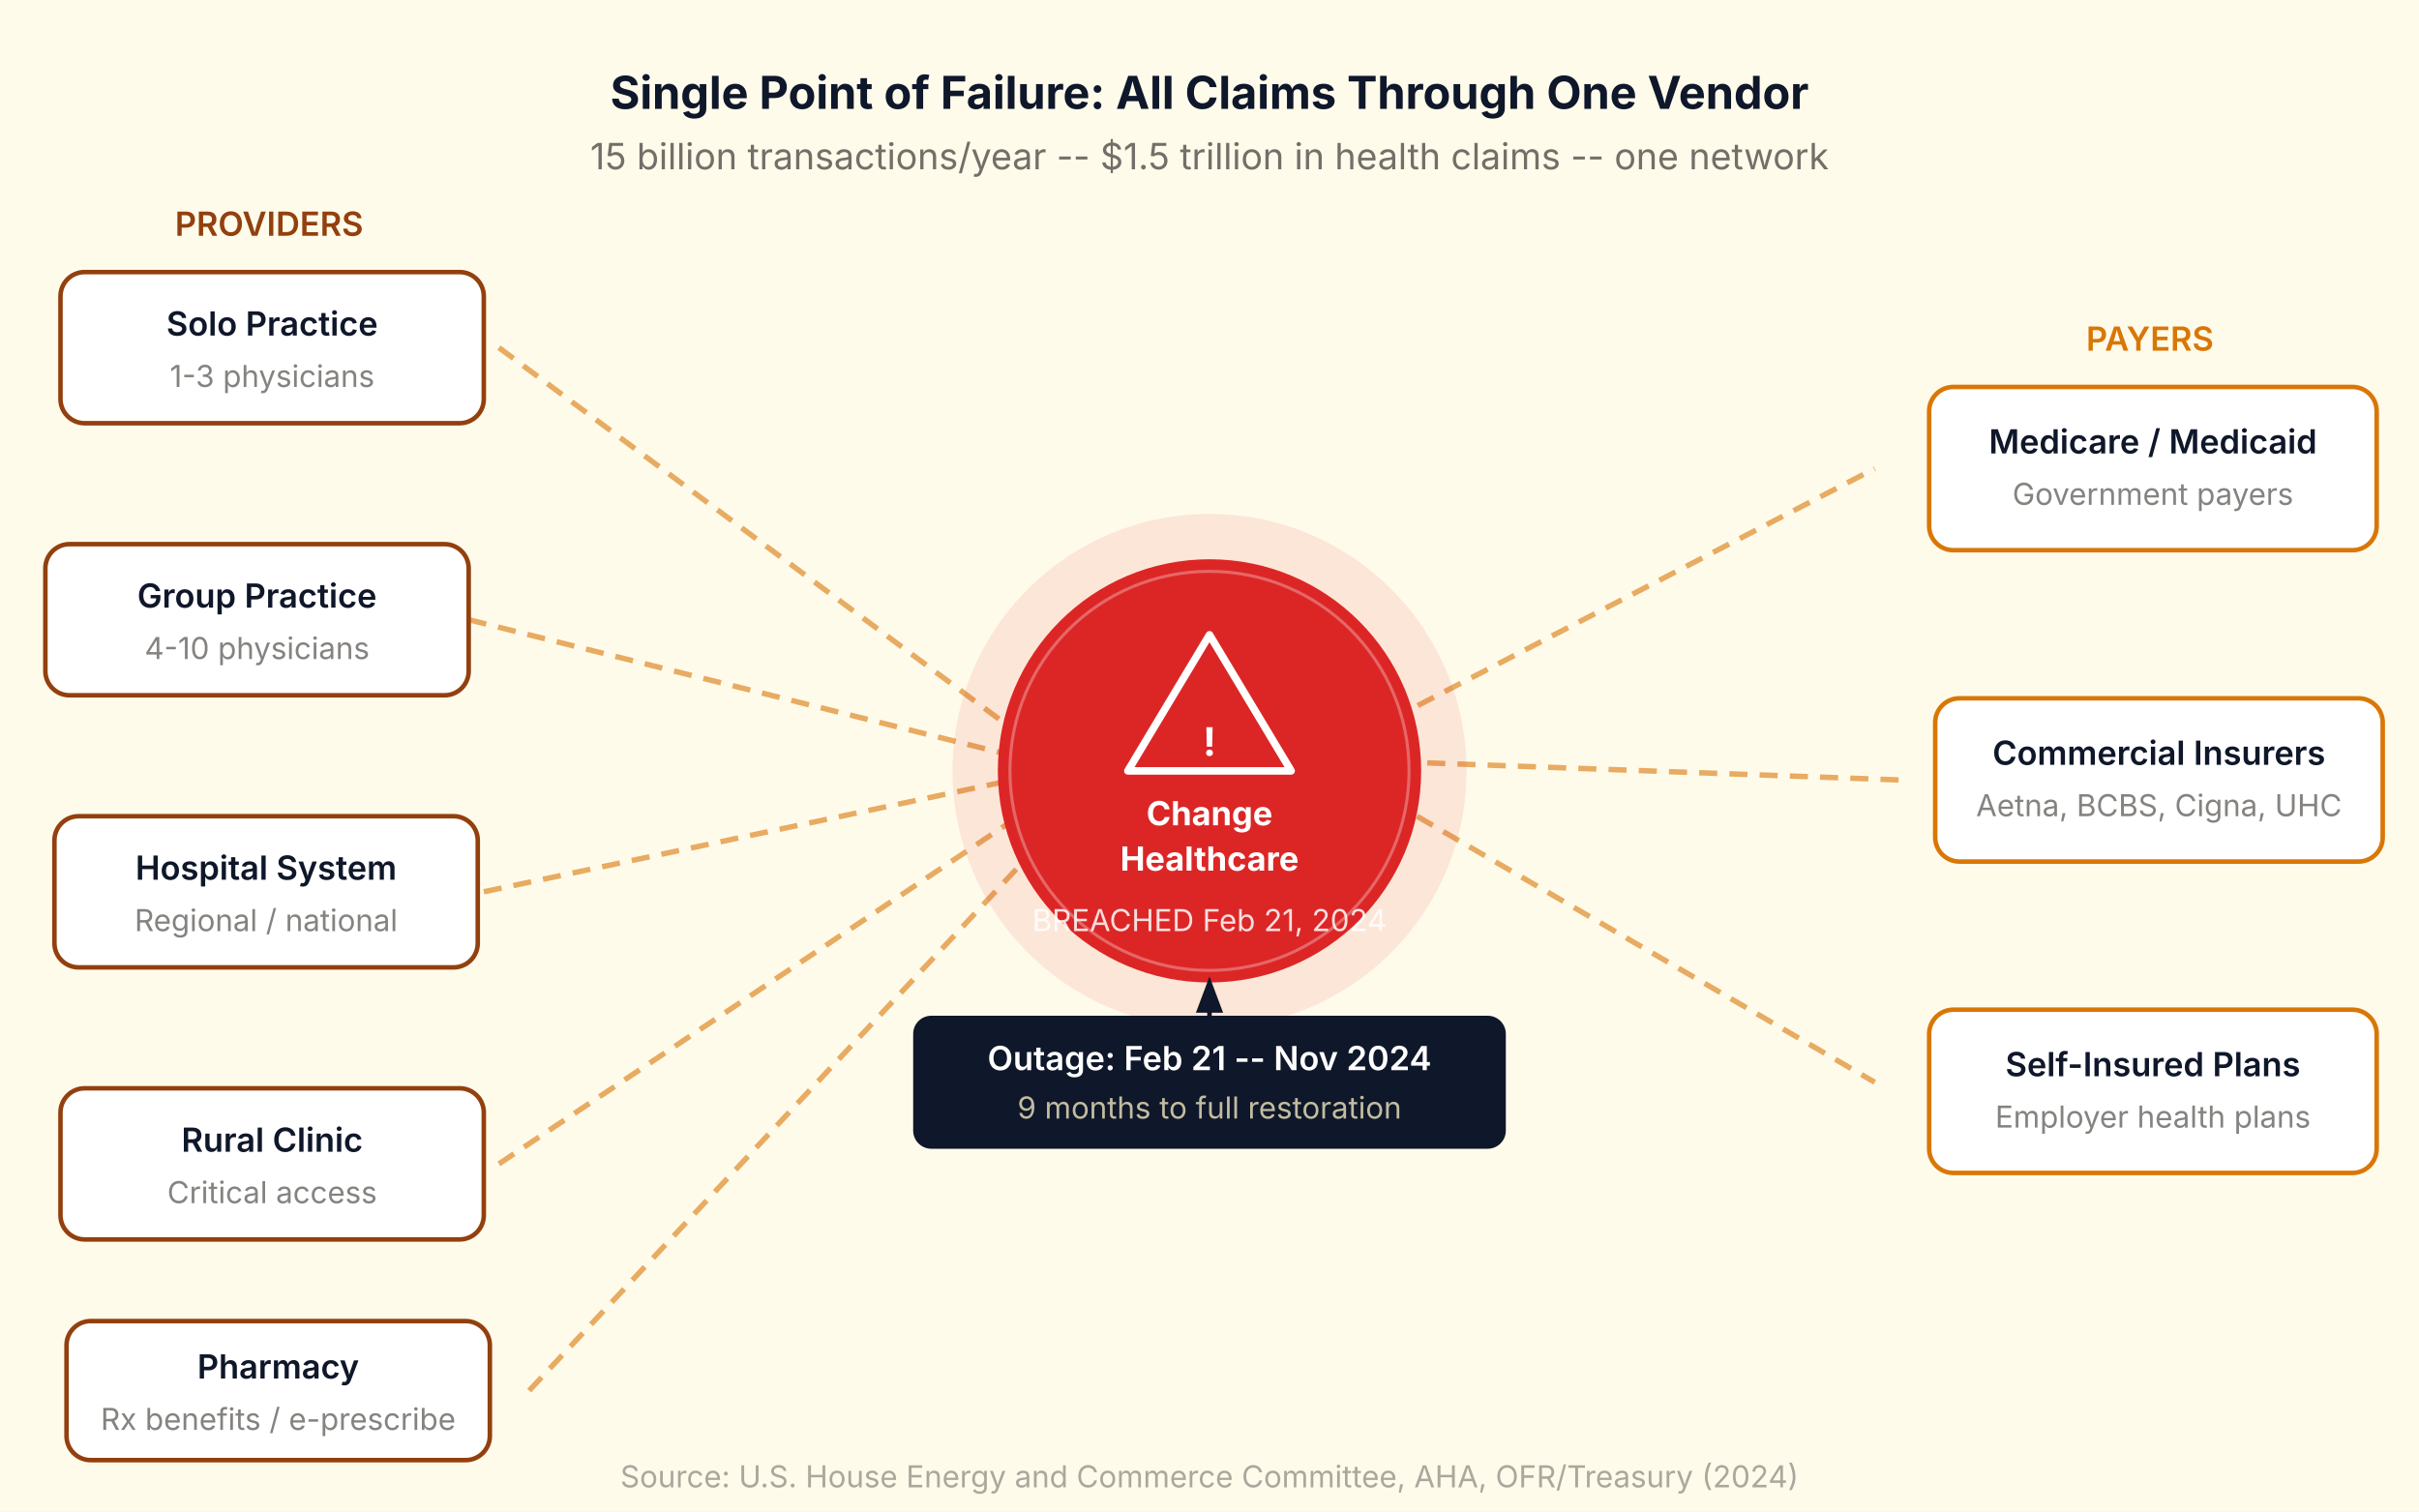
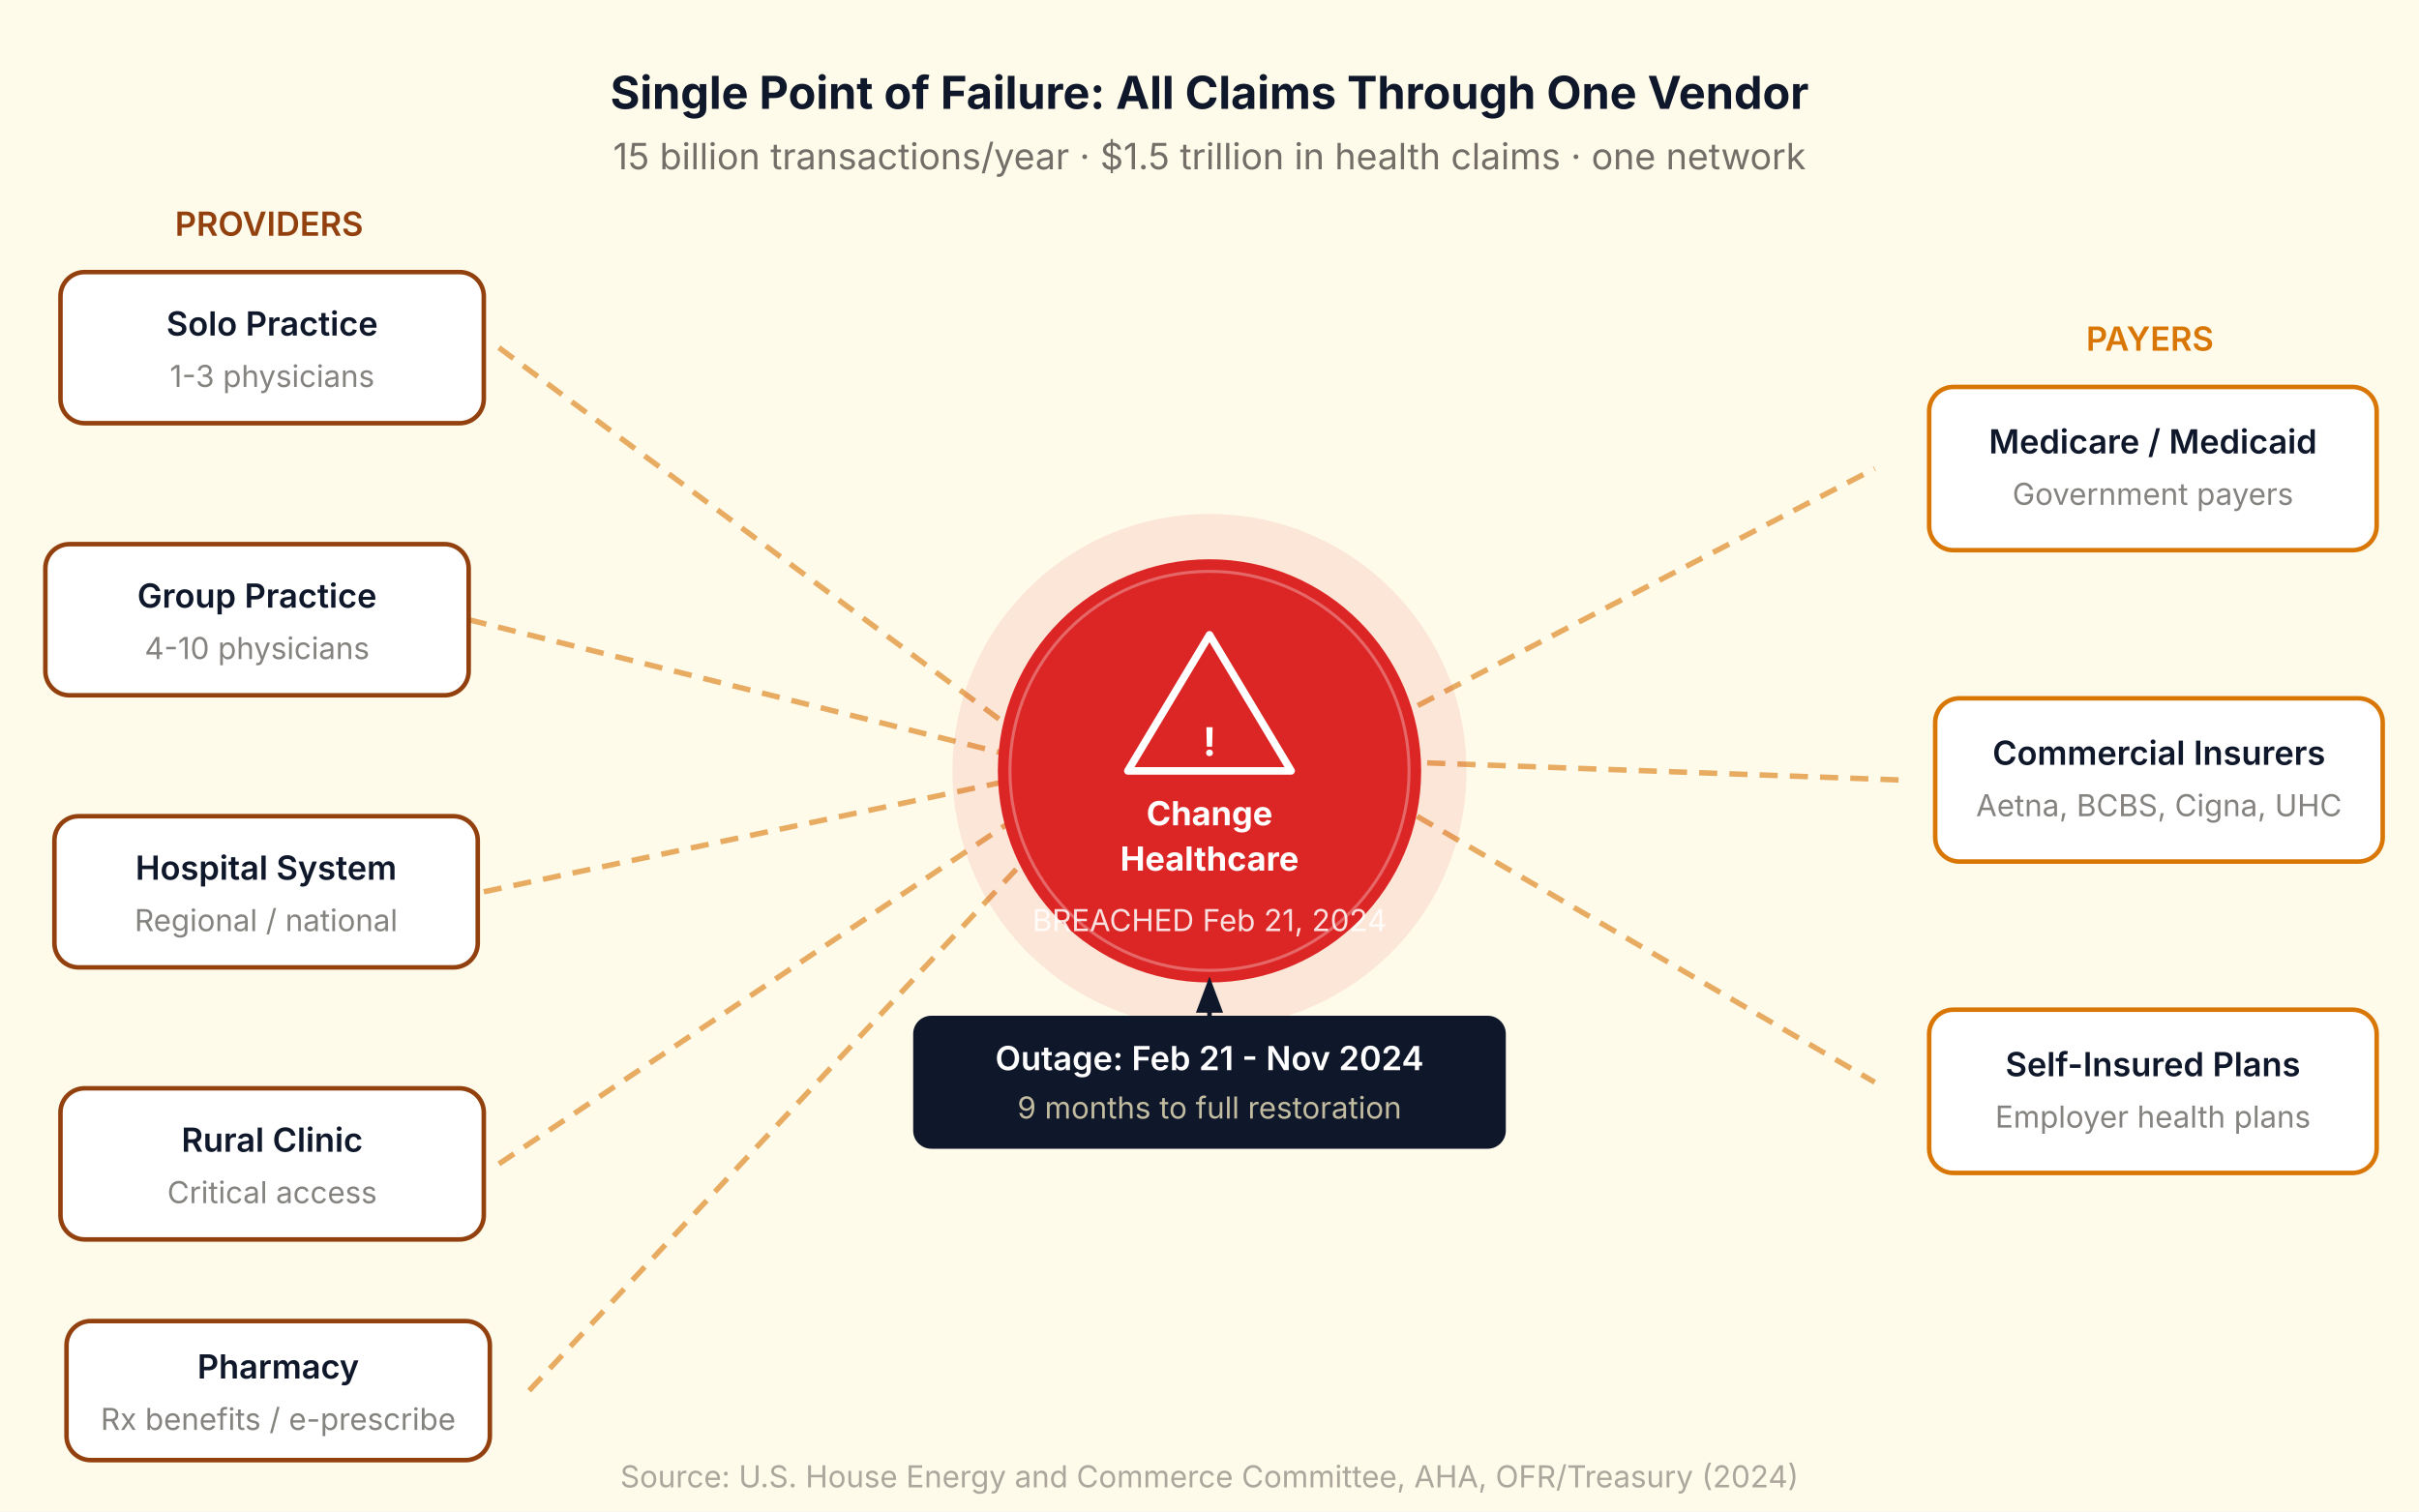
<svg xmlns="http://www.w3.org/2000/svg" viewBox="0 0 800 500" font-family="Inter, sans-serif">
  <rect width="800" height="500" fill="#FFFBEB" />
  <text x="400" y="36" text-anchor="middle" font-size="15" font-weight="700" fill="#0F172A">Single Point of Failure: All Claims Through One Vendor</text>
-   <text x="400" y="56" text-anchor="middle" font-size="12" fill="#44403C" opacity="0.75">15 billion transactions/year -- $1.5 trillion in health claims -- one network</text>
+   <text x="400" y="56" text-anchor="middle" font-size="12" fill="#44403C" opacity="0.75">15 billion transactions/year · $1.5 trillion in health claims · one network</text>
  <g stroke="#D97706" stroke-width="1.8" stroke-dasharray="6,4" opacity="0.6">
    <line x1="165" y1="115" x2="340" y2="245" />
    <line x1="155" y1="205" x2="335" y2="250" />
    <line x1="160" y1="295" x2="335" y2="258" />
    <line x1="165" y1="385" x2="340" y2="268" />
    <line x1="175" y1="460" x2="345" y2="278" />
  </g>
  <g stroke="#D97706" stroke-width="1.8" stroke-dasharray="6,4" opacity="0.6">
    <line x1="460" y1="238" x2="620" y2="155" />
    <line x1="462" y1="252" x2="628" y2="258" />
    <line x1="460" y1="265" x2="620" y2="358" />
  </g>
  <rect x="20" y="90" width="140" height="50" rx="8" fill="white" stroke="#92400E" stroke-width="1.5" />
  <text x="90" y="111" text-anchor="middle" font-size="11" font-weight="600" fill="#0F172A">Solo Practice</text>
  <text x="90" y="128" text-anchor="middle" font-size="10" fill="#44403C" opacity="0.65">1-3 physicians</text>
  <rect x="15" y="180" width="140" height="50" rx="8" fill="white" stroke="#92400E" stroke-width="1.5" />
  <text x="85" y="201" text-anchor="middle" font-size="11" font-weight="600" fill="#0F172A">Group Practice</text>
  <text x="85" y="218" text-anchor="middle" font-size="10" fill="#44403C" opacity="0.65">4-10 physicians</text>
  <rect x="18" y="270" width="140" height="50" rx="8" fill="white" stroke="#92400E" stroke-width="1.5" />
  <text x="88" y="291" text-anchor="middle" font-size="11" font-weight="600" fill="#0F172A">Hospital System</text>
  <text x="88" y="308" text-anchor="middle" font-size="10" fill="#44403C" opacity="0.65">Regional / national</text>
  <rect x="20" y="360" width="140" height="50" rx="8" fill="white" stroke="#92400E" stroke-width="1.5" />
  <text x="90" y="381" text-anchor="middle" font-size="11" font-weight="600" fill="#0F172A">Rural Clinic</text>
  <text x="90" y="398" text-anchor="middle" font-size="10" fill="#44403C" opacity="0.65">Critical access</text>
  <rect x="22" y="437" width="140" height="46" rx="8" fill="white" stroke="#92400E" stroke-width="1.5" />
  <text x="92" y="456" text-anchor="middle" font-size="11" font-weight="600" fill="#0F172A">Pharmacy</text>
  <text x="92" y="473" text-anchor="middle" font-size="10" fill="#44403C" opacity="0.65">Rx benefits / e-prescribe</text>
  <circle cx="400" cy="255" r="85" fill="#DC2626" opacity="0.1" />
  <circle cx="400" cy="255" r="70" fill="#DC2626" />
  <circle cx="400" cy="255" r="66" fill="none" stroke="white" stroke-width="1" opacity="0.3" />
  <polygon points="400,210 427,255 373,255" fill="none" stroke="white" stroke-width="2.5" stroke-linejoin="round" />
  <text x="400" y="250" text-anchor="middle" font-size="13" fill="white" font-weight="700">!</text>
  <text x="400" y="273" text-anchor="middle" font-size="11" font-weight="700" fill="white">Change</text>
  <text x="400" y="288" text-anchor="middle" font-size="11" font-weight="700" fill="white">Healthcare</text>
  <text x="400" y="308" text-anchor="middle" font-size="10" fill="white" opacity="0.85">BREACHED Feb 21, 2024</text>
  <rect x="638" y="128" width="148" height="54" rx="8" fill="white" stroke="#D97706" stroke-width="1.5" />
  <text x="712" y="150" text-anchor="middle" font-size="11" font-weight="600" fill="#0F172A">Medicare / Medicaid</text>
  <text x="712" y="167" text-anchor="middle" font-size="10" fill="#44403C" opacity="0.65">Government payers</text>
  <rect x="640" y="231" width="148" height="54" rx="8" fill="white" stroke="#D97706" stroke-width="1.5" />
  <text x="714" y="253" text-anchor="middle" font-size="11" font-weight="600" fill="#0F172A">Commercial Insurers</text>
  <text x="714" y="270" text-anchor="middle" font-size="10" fill="#44403C" opacity="0.65">Aetna, BCBS, Cigna, UHC</text>
  <rect x="638" y="334" width="148" height="54" rx="8" fill="white" stroke="#D97706" stroke-width="1.5" />
  <text x="712" y="356" text-anchor="middle" font-size="11" font-weight="600" fill="#0F172A">Self-Insured Plans</text>
  <text x="712" y="373" text-anchor="middle" font-size="10" fill="#44403C" opacity="0.65">Employer health plans</text>
  <text x="89" y="78" text-anchor="middle" font-size="11" font-weight="600" fill="#92400E">PROVIDERS</text>
  <text x="711" y="116" text-anchor="middle" font-size="11" font-weight="600" fill="#D97706">PAYERS</text>
  <rect x="302" y="336" width="196" height="44" rx="6" fill="#0F172A" />
-   <text x="400" y="354" text-anchor="middle" font-size="11" fill="white" font-weight="600">Outage: Feb 21 -- Nov 2024</text>
+   <text x="400" y="354" text-anchor="middle" font-size="11" fill="white" font-weight="600">Outage: Feb 21 - Nov 2024</text>
  <text x="400" y="370" text-anchor="middle" font-size="10" fill="#FEF3C7" opacity="0.75">9 months to full restoration</text>
  <line x1="400" y1="336" x2="400" y2="326" stroke="#0F172A" stroke-width="1.5" marker-end="url(#arrowhead)" />
  <defs>
    <marker id="arrowhead" markerWidth="8" markerHeight="6" refX="6" refY="3" orient="auto">
      <polygon points="0 0, 8 3, 0 6" fill="#0F172A" />
    </marker>
  </defs>
  <text x="400" y="492" text-anchor="middle" font-size="10" fill="#44403C" opacity="0.45">Source: U.S. House Energy and Commerce Committee, AHA, OFR/Treasury (2024)</text>
</svg>
